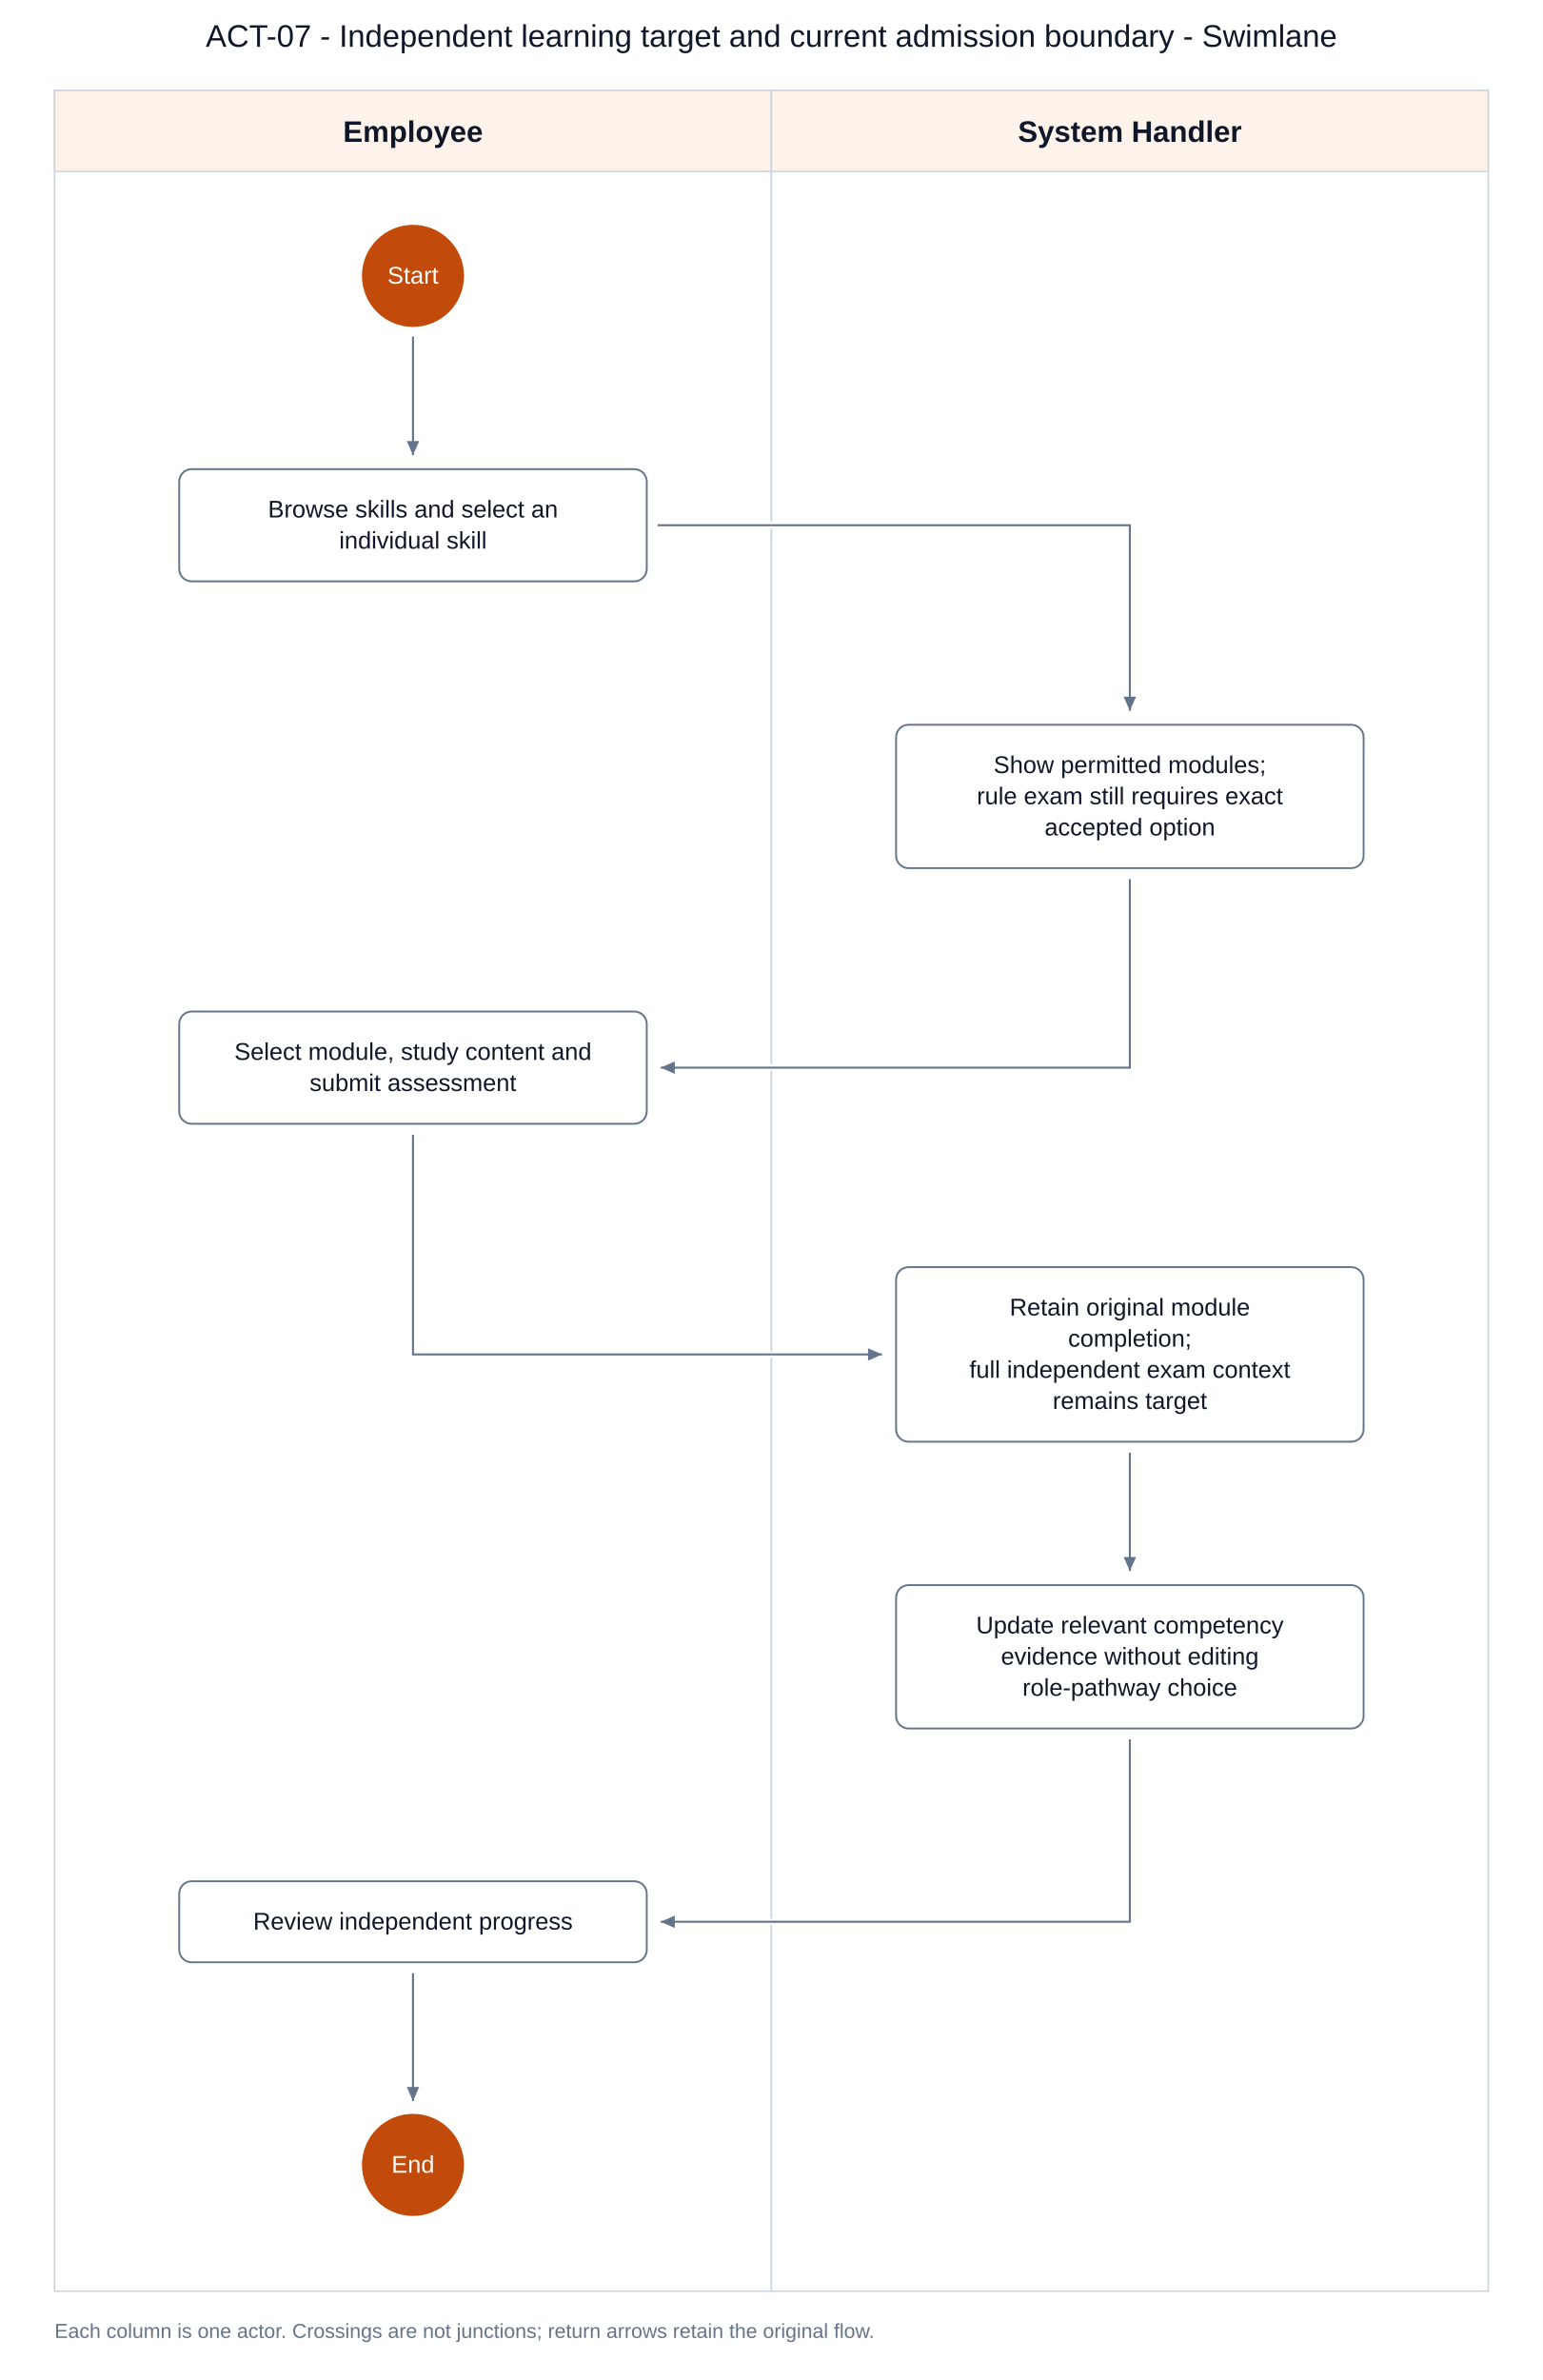
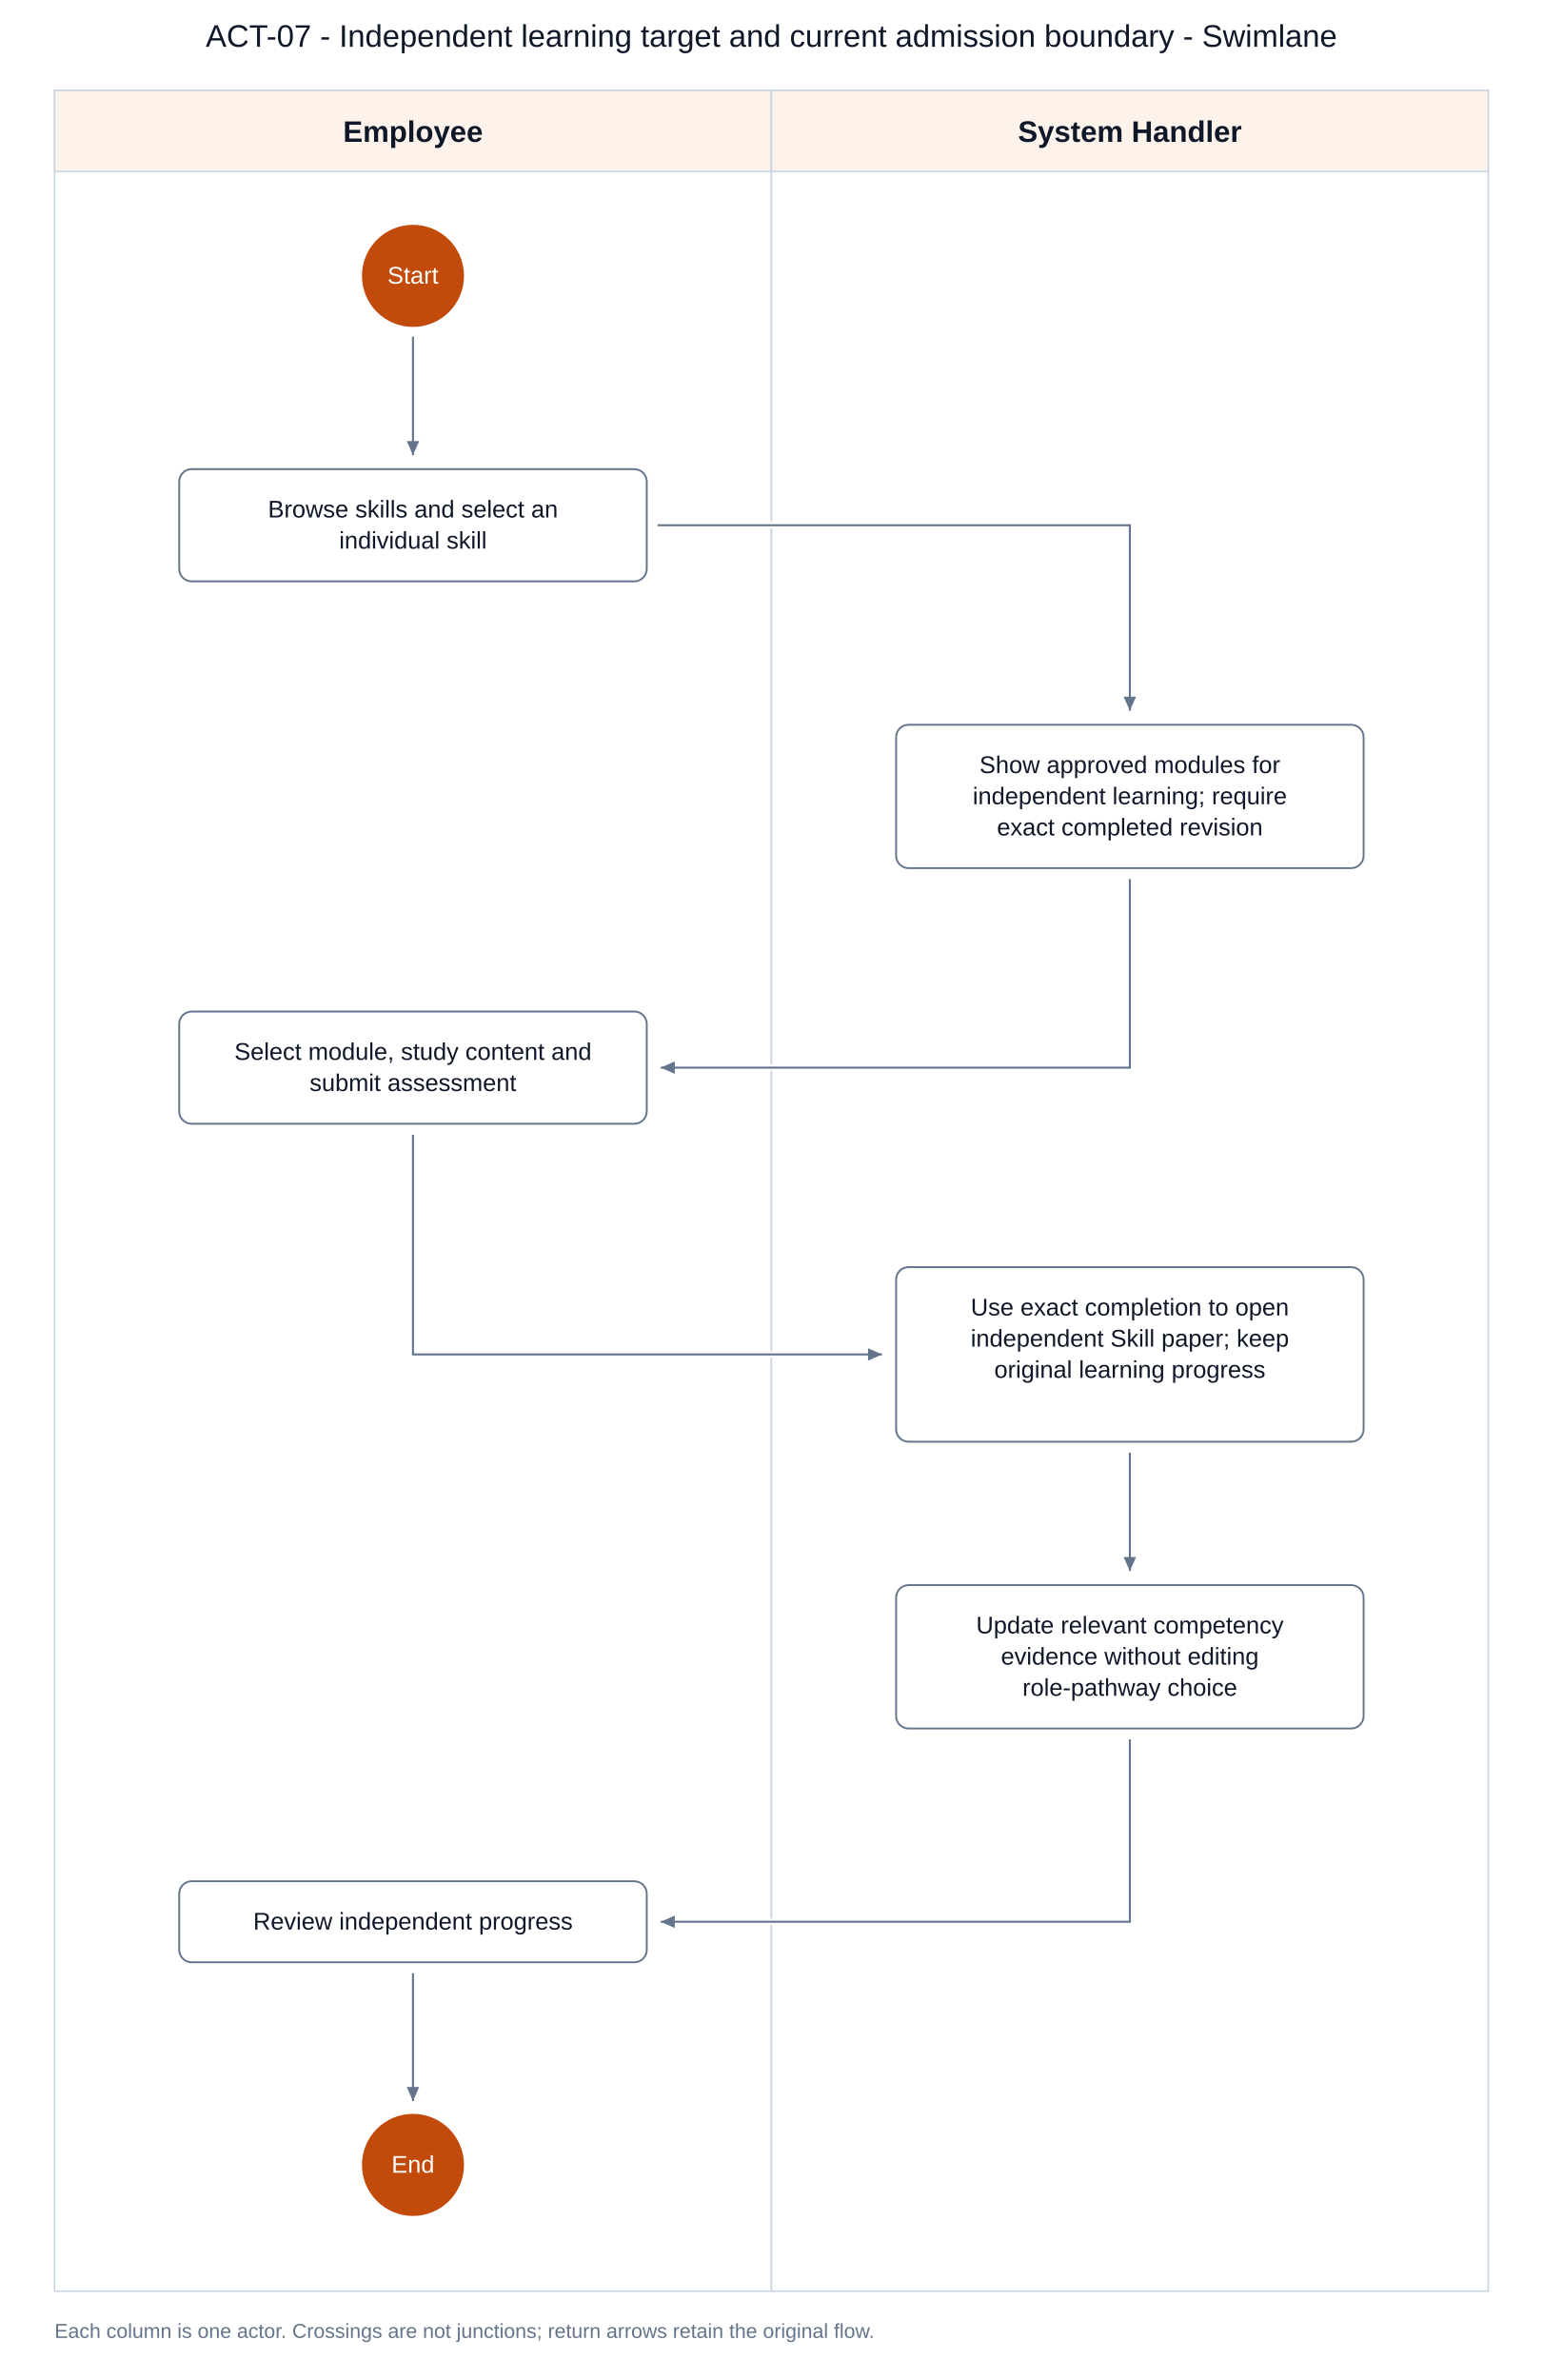
<svg xmlns="http://www.w3.org/2000/svg" width="990" height="1527" viewBox="0 0 990 1527" role="img" aria-labelledby="title desc">
  <rect width="100%" height="100%" fill="white" />
  <g font-family="Arial, sans-serif">
    <text x="495" y="30" text-anchor="middle" font-size="20" fill="#0f1729">ACT-07 - Independent learning target and current admission boundary - Swimlane</text>
    <g data-lane="Employee">
      <rect x="35" y="58" width="460" height="1412" fill="white" stroke="#cbd5e1" stroke-width="1" />
      <rect x="35" y="58" width="460" height="52" fill="#fef3eb" stroke="#cbd5e1" stroke-width="1" />
      <text class="lane-header" x="265" y="91" text-anchor="middle" font-size="19" font-weight="700" fill="#0f1729">Employee</text>
    </g>
    <g data-lane="System Handler">
      <rect x="495" y="58" width="460" height="1412" fill="white" stroke="#cbd5e1" stroke-width="1" />
      <rect x="495" y="58" width="460" height="52" fill="#fef3eb" stroke="#cbd5e1" stroke-width="1" />
      <text class="lane-header" x="725" y="91" text-anchor="middle" font-size="19" font-weight="700" fill="#0f1729">System Handler</text>
    </g>
    <g class="node" data-node="SRS_ACT_07_N1" data-original="SRS_ACT_07_N1" data-actor="Employee" data-kind="terminal">
      <circle cx="265" cy="177" r="32" fill="#c24a0a" stroke="#c24a0a" stroke-width="1.5" />
      <text x="265" y="182" text-anchor="middle" font-size="15.5" fill="#ffffff">Start</text>
    </g>
    <g class="node" data-node="SRS_ACT_07_N2" data-original="SRS_ACT_07_N2" data-actor="Employee" data-kind="action">
      <rect x="115" y="301" width="300" height="72" rx="8" fill="#ffffff" stroke="#64748b" stroke-width="1.2" />
      <text x="265" y="332" text-anchor="middle" font-size="15.5" fill="#0f1729">Browse skills and select an</text>
      <text x="265" y="352" text-anchor="middle" font-size="15.5" fill="#0f1729">individual skill</text>
    </g>
    <g class="node" data-node="SRS_ACT_07_N4" data-original="SRS_ACT_07_N4" data-actor="Employee" data-kind="action">
      <rect x="115" y="649" width="300" height="72" rx="8" fill="#ffffff" stroke="#64748b" stroke-width="1.2" />
      <text x="265" y="680" text-anchor="middle" font-size="15.5" fill="#0f1729">Select module, study content and</text>
      <text x="265" y="700" text-anchor="middle" font-size="15.5" fill="#0f1729">submit assessment</text>
    </g>
    <g class="node" data-node="SRS_ACT_07_N7" data-original="SRS_ACT_07_N7" data-actor="Employee" data-kind="action">
      <rect x="115" y="1207" width="300" height="52" rx="8" fill="#ffffff" stroke="#64748b" stroke-width="1.2" />
      <text x="265" y="1238" text-anchor="middle" font-size="15.5" fill="#0f1729">Review independent progress</text>
    </g>
    <g class="node" data-node="SRS_ACT_07_N8" data-original="SRS_ACT_07_N8" data-actor="Employee" data-kind="terminal">
      <circle cx="265" cy="1389" r="32" fill="#c24a0a" stroke="#c24a0a" stroke-width="1.5" />
      <text x="265" y="1394" text-anchor="middle" font-size="15.5" fill="#ffffff">End</text>
    </g>
    <g class="node" data-node="SRS_ACT_07_N3" data-original="SRS_ACT_07_N3" data-actor="System Handler" data-kind="action">
      <rect x="575" y="465" width="300" height="92" rx="8" fill="#ffffff" stroke="#64748b" stroke-width="1.2" />
-       <text x="725" y="496" text-anchor="middle" font-size="15.5" fill="#0f1729">Show permitted modules;</text>
-       <text x="725" y="516" text-anchor="middle" font-size="15.5" fill="#0f1729">rule exam still requires exact</text>
-       <text x="725" y="536" text-anchor="middle" font-size="15.5" fill="#0f1729">accepted option</text>
+       <text x="725" y="496" text-anchor="middle" font-size="15.5" fill="#0f1729">Show approved modules for</text>
+       <text x="725" y="516" text-anchor="middle" font-size="15.5" fill="#0f1729">independent learning; require</text>
+       <text x="725" y="536" text-anchor="middle" font-size="15.5" fill="#0f1729">exact completed revision</text>
    </g>
    <g class="node" data-node="SRS_ACT_07_N5" data-original="SRS_ACT_07_N5" data-actor="System Handler" data-kind="action">
      <rect x="575" y="813" width="300" height="112" rx="8" fill="#ffffff" stroke="#64748b" stroke-width="1.2" />
-       <text x="725" y="844" text-anchor="middle" font-size="15.5" fill="#0f1729">Retain original module</text>
-       <text x="725" y="864" text-anchor="middle" font-size="15.5" fill="#0f1729">completion;</text>
-       <text x="725" y="884" text-anchor="middle" font-size="15.5" fill="#0f1729">full independent exam context</text>
-       <text x="725" y="904" text-anchor="middle" font-size="15.5" fill="#0f1729">remains target</text>
+       <text x="725" y="844" text-anchor="middle" font-size="15.5" fill="#0f1729">Use exact completion to open</text>
+       <text x="725" y="864" text-anchor="middle" font-size="15.5" fill="#0f1729">independent Skill paper; keep</text>
+       <text x="725" y="884" text-anchor="middle" font-size="15.5" fill="#0f1729">original learning progress</text>
+       <text x="725" y="904" text-anchor="middle" font-size="15.5" fill="#0f1729" />
    </g>
    <g class="node" data-node="SRS_ACT_07_N6" data-original="SRS_ACT_07_N6" data-actor="System Handler" data-kind="action">
      <rect x="575" y="1017" width="300" height="92" rx="8" fill="#ffffff" stroke="#64748b" stroke-width="1.2" />
      <text x="725" y="1048" text-anchor="middle" font-size="15.5" fill="#0f1729">Update relevant competency</text>
      <text x="725" y="1068" text-anchor="middle" font-size="15.5" fill="#0f1729">evidence without editing</text>
      <text x="725" y="1088" text-anchor="middle" font-size="15.5" fill="#0f1729">role-pathway choice</text>
    </g>
    <path d="M265 216 L265 292" fill="none" stroke="white" stroke-width="4" />
    <path data-edge="SRS_ACT_07_N1|SRS_ACT_07_N2|" d="M265 216 L265 292" fill="none" stroke="#64748b" stroke-width="1.3" />
    <polygon data-arrowhead="SRS_ACT_07_N1|SRS_ACT_07_N2|" points="261,283 265,292 269,283" fill="#64748b" />
    <path d="M422 337 L725 337 L725 456" fill="none" stroke="white" stroke-width="4" />
    <path data-edge="SRS_ACT_07_N2|SRS_ACT_07_N3|" d="M422 337 L725 337 L725 456" fill="none" stroke="#64748b" stroke-width="1.3" />
    <polygon data-arrowhead="SRS_ACT_07_N2|SRS_ACT_07_N3|" points="721,447 725,456 729,447" fill="#64748b" />
    <path d="M725 564 L725 685 L424 685" fill="none" stroke="white" stroke-width="4" />
    <path data-edge="SRS_ACT_07_N3|SRS_ACT_07_N4|" d="M725 564 L725 685 L424 685" fill="none" stroke="#64748b" stroke-width="1.3" />
    <polygon data-arrowhead="SRS_ACT_07_N3|SRS_ACT_07_N4|" points="433,681 424,685 433,689" fill="#64748b" />
    <path d="M265 728 L265 869 L566 869" fill="none" stroke="white" stroke-width="4" />
    <path data-edge="SRS_ACT_07_N4|SRS_ACT_07_N5|" d="M265 728 L265 869 L566 869" fill="none" stroke="#64748b" stroke-width="1.3" />
    <polygon data-arrowhead="SRS_ACT_07_N4|SRS_ACT_07_N5|" points="557,873 566,869 557,865" fill="#64748b" />
    <path d="M725 932 L725 1008" fill="none" stroke="white" stroke-width="4" />
    <path data-edge="SRS_ACT_07_N5|SRS_ACT_07_N6|" d="M725 932 L725 1008" fill="none" stroke="#64748b" stroke-width="1.3" />
    <polygon data-arrowhead="SRS_ACT_07_N5|SRS_ACT_07_N6|" points="721,999 725,1008 729,999" fill="#64748b" />
    <path d="M725 1116 L725 1233 L424 1233" fill="none" stroke="white" stroke-width="4" />
    <path data-edge="SRS_ACT_07_N6|SRS_ACT_07_N7|" d="M725 1116 L725 1233 L424 1233" fill="none" stroke="#64748b" stroke-width="1.3" />
    <polygon data-arrowhead="SRS_ACT_07_N6|SRS_ACT_07_N7|" points="433,1229 424,1233 433,1237" fill="#64748b" />
    <path d="M265 1266 L265 1348" fill="none" stroke="white" stroke-width="4" />
    <path data-edge="SRS_ACT_07_N7|SRS_ACT_07_N8|" d="M265 1266 L265 1348" fill="none" stroke="#64748b" stroke-width="1.3" />
    <polygon data-arrowhead="SRS_ACT_07_N7|SRS_ACT_07_N8|" points="261,1339 265,1348 269,1339" fill="#64748b" />
    <text x="35" y="1500" font-size="13" fill="#64748b">Each column is one actor. Crossings are not junctions; return arrows retain the original flow.</text>
  </g>
</svg>
